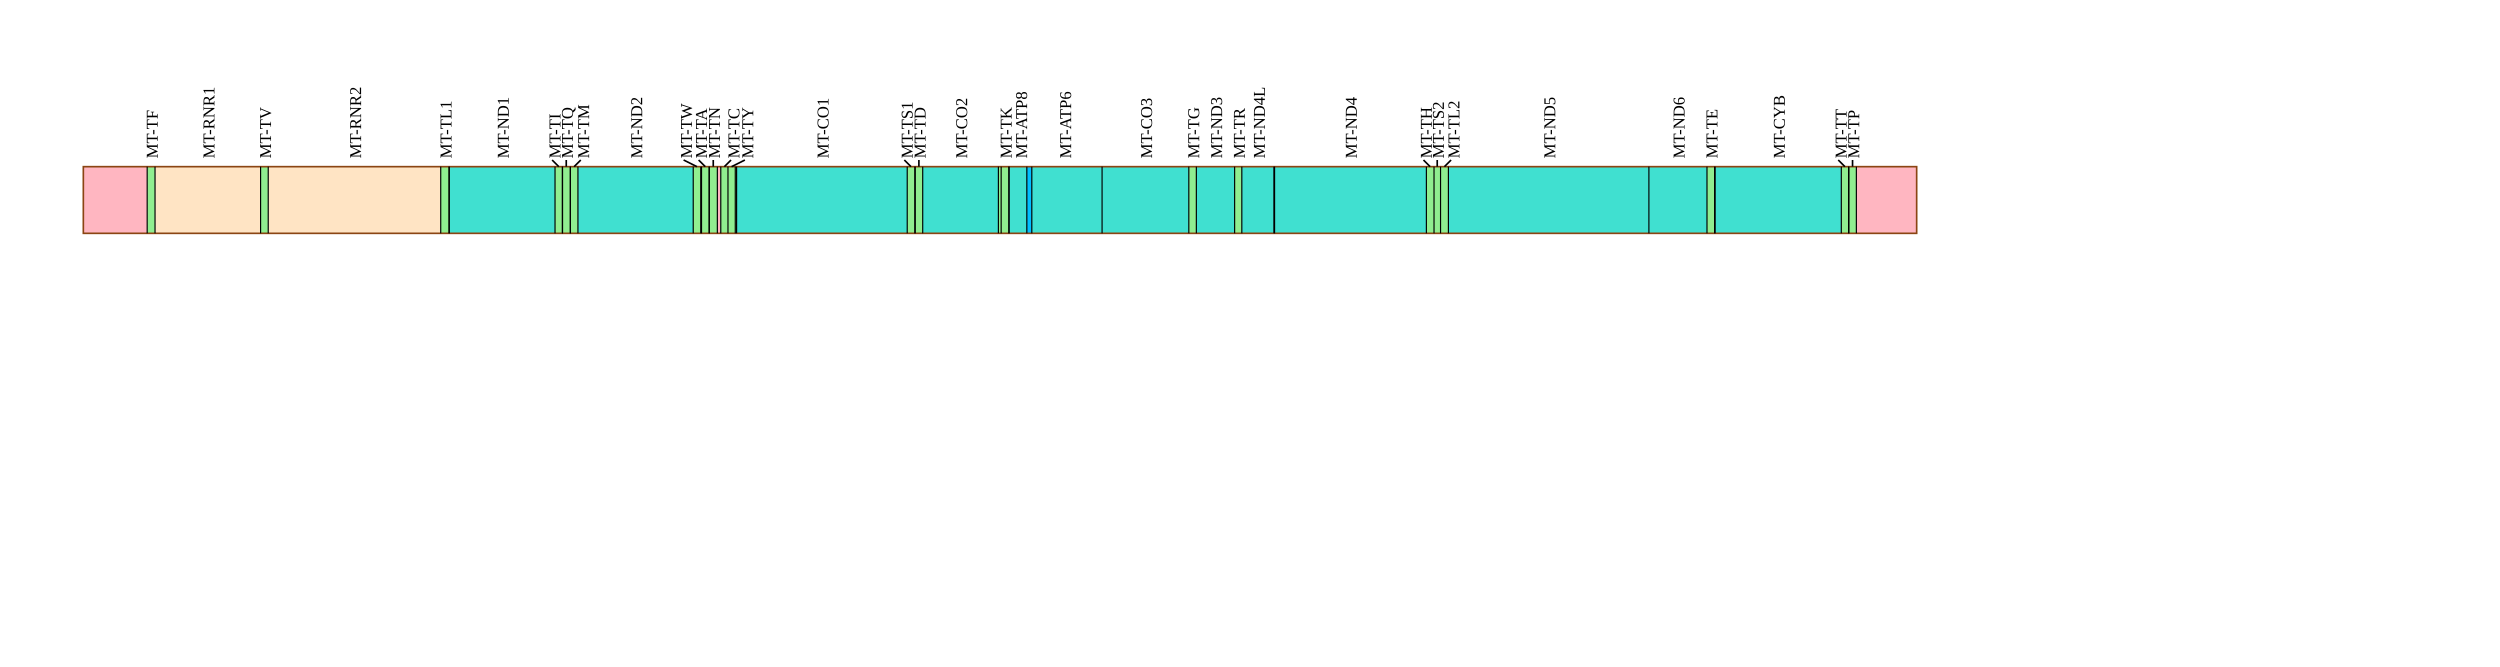
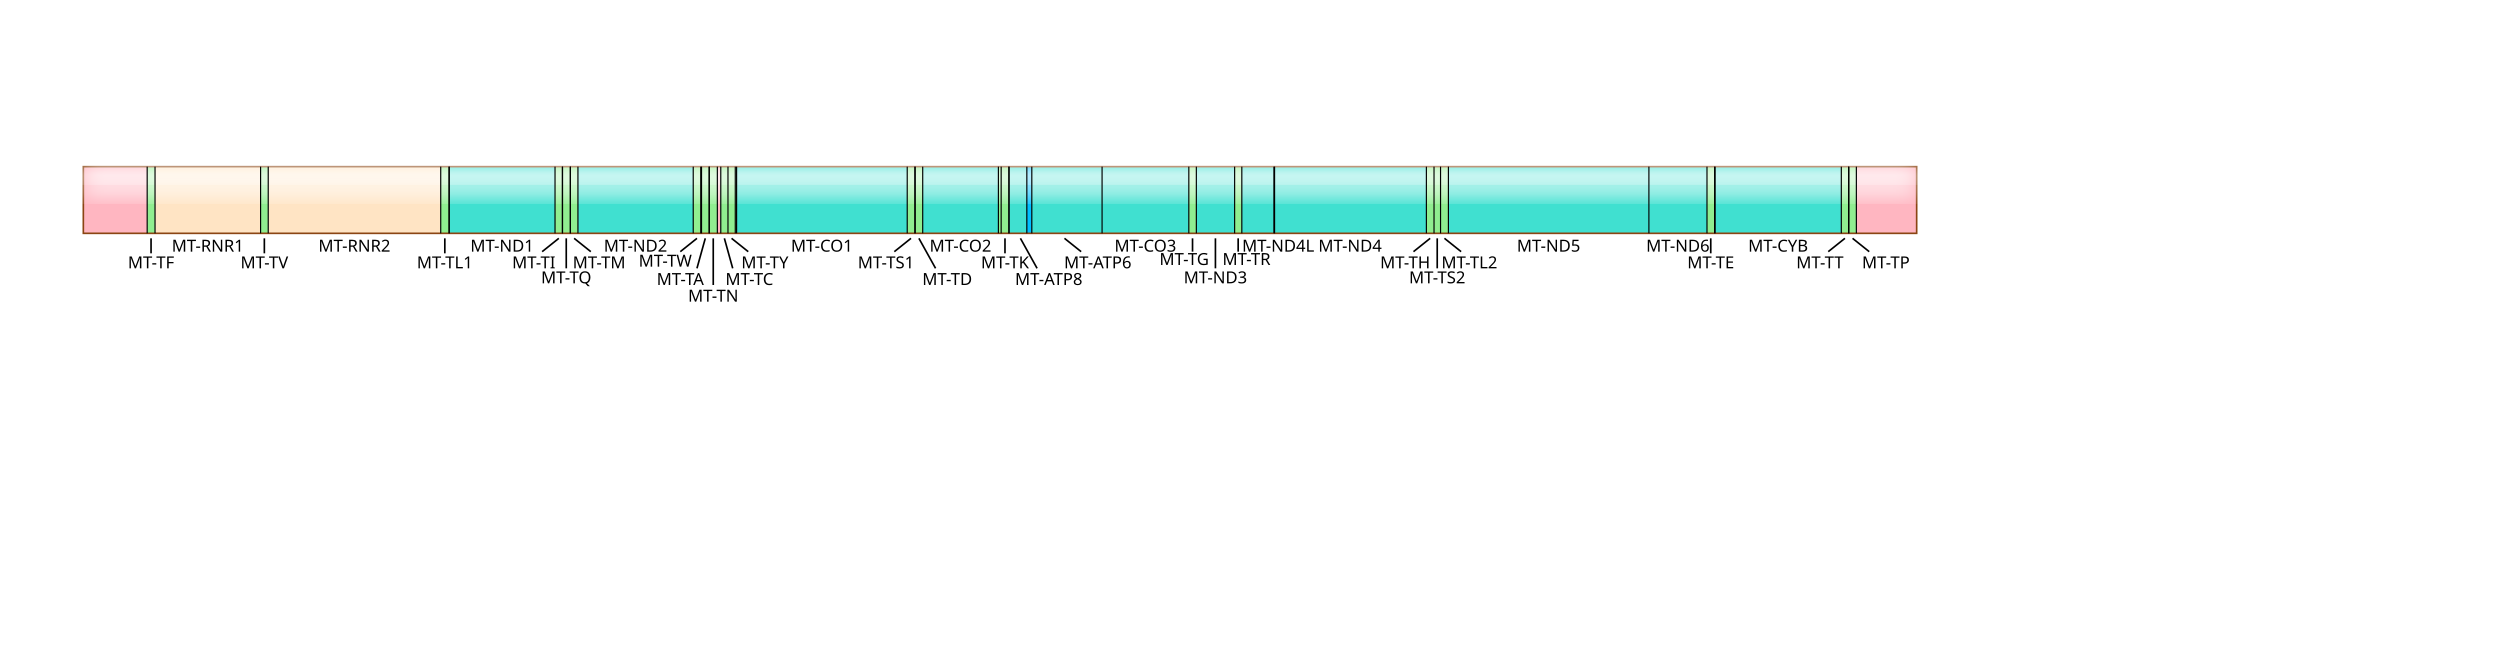
<svg xmlns="http://www.w3.org/2000/svg" id="linear" width="1500" height="400">
  <rect x="1113.818" y="100" height="40" width="36.182" style="fill:lightpink" />
  <rect x="430.409" y="100" height="40" width="2.058" style="fill:lightpink" />
  <rect x="50" y="100" height="40" width="38.306" style="fill:lightpink" />
  <rect style="fill:bisque" x="93.02" y="100" height="40" width="171.417" />
  <rect style="fill:turquoise" x="432.467" y="100" height="40" width="672.322" />
  <rect style="fill:turquoise" x="269.416" y="100" height="40" width="160.993" />
  <rect style="fill:lightgreen" x="1104.789" y="100" height="40" width="9.029" />
  <rect style="fill:lightgreen" x="1024.193" y="100" height="40" width="4.846" />
  <rect style="fill:lightgreen" x="855.83" y="100" height="40" width="13.211" />
  <rect style="fill:lightgreen" x="740.778" y="100" height="40" width="4.315" />
  <rect style="fill:lightgreen" x="713.293" y="100" height="40" width="4.514" />
  <rect style="fill:lightgreen" x="599.037" y="100" height="40" width="6.307" />
  <rect style="fill:lightgreen" x="544.333" y="100" height="40" width="9.294" />
  <rect style="fill:lightgreen" x="432.467" y="100" height="40" width="9.494" />
  <rect style="fill:lightgreen" x="415.936" y="100" height="40" width="14.473" />
  <rect style="fill:lightgreen" x="333.016" y="100" height="40" width="13.743" />
  <rect style="fill:lightgreen" x="264.437" y="100" height="40" width="5.112" />
  <rect style="fill:lightgreen" x="156.355" y="100" height="40" width="4.581" />
  <rect style="fill:lightgreen" x="88.306" y="100" height="40" width="4.714" />
  <rect x="764.346" y="100" height="40" width="0.398" style="fill:deepskyblue" />
  <rect x="616.099" y="100" height="40" width="2.988" style="fill:deepskyblue" />
  <rect x="337.398" y="100" height="40" width="0.133" style="fill:deepskyblue" />
-   <rect x="50" y="100" height="40" width="1100" stroke="saddlebrown" stroke-width="1" fill="none" />
+   <rect x="50" y="100" height="40" width="1100" stroke="saddlebrown" strokewidth="1" fill="none" />
+   <rect x="50" y="100" height="20" width="1100" stroke="none" fill="#FFFFFF90" filter="url(#blurMe)" />
+   <rect x="50" y="100" height="10" width="1100" stroke="none" fill="#FFFFFFD0" filter="url(#blurMe)" />
+   <filter id="blurMe">
+     <feGaussianBlur in="SourceGraphic" stdDeviation="6" />
+   </filter>
  <line style="stroke:black;stroke-width:0.7" x1="88.306" y1="100" x2="88.306" y2="140" />
  <line style="stroke:black;stroke-width:0.7" x1="93.02" y1="100" x2="93.02" y2="140" />
  <line style="stroke:black;stroke-width:0.7" x1="156.355" y1="100" x2="156.355" y2="140" />
  <line style="stroke:black;stroke-width:0.7" x1="160.936" y1="100" x2="160.936" y2="140" />
  <line style="stroke:black;stroke-width:0.7" x1="264.437" y1="100" x2="264.437" y2="140" />
  <line style="stroke:black;stroke-width:0.7" x1="269.416" y1="100" x2="269.416" y2="140" />
  <line style="stroke:black;stroke-width:0.7" x1="269.549" y1="100" x2="269.549" y2="140" />
  <line style="stroke:black;stroke-width:0.7" x1="333.016" y1="100" x2="333.016" y2="140" />
  <line style="stroke:black;stroke-width:0.7" x1="337.531" y1="100" x2="337.531" y2="140" />
  <line style="stroke:black;stroke-width:0.7" x1="337.398" y1="100" x2="337.398" y2="140" />
  <line style="stroke:black;stroke-width:0.7" x1="342.178" y1="100" x2="342.178" y2="140" />
  <line style="stroke:black;stroke-width:0.7" x1="342.245" y1="100" x2="342.245" y2="140" />
  <line style="stroke:black;stroke-width:0.7" x1="346.759" y1="100" x2="346.759" y2="140" />
  <line style="stroke:black;stroke-width:0.7" x1="415.936" y1="100" x2="415.936" y2="140" />
  <line style="stroke:black;stroke-width:0.7" x1="420.451" y1="100" x2="420.451" y2="140" />
  <line style="stroke:black;stroke-width:0.7" x1="420.916" y1="100" x2="420.916" y2="140" />
  <line style="stroke:black;stroke-width:0.7" x1="425.496" y1="100" x2="425.496" y2="140" />
  <line style="stroke:black;stroke-width:0.7" x1="425.563" y1="100" x2="425.563" y2="140" />
  <line style="stroke:black;stroke-width:0.7" x1="430.409" y1="100" x2="430.409" y2="140" />
  <line style="stroke:black;stroke-width:0.7" x1="432.467" y1="100" x2="432.467" y2="140" />
  <line style="stroke:black;stroke-width:0.7" x1="436.783" y1="100" x2="436.783" y2="140" />
  <line style="stroke:black;stroke-width:0.7" x1="441.164" y1="100" x2="441.164" y2="140" />
  <line style="stroke:black;stroke-width:0.7" x1="441.961" y1="100" x2="441.961" y2="140" />
  <line style="stroke:black;stroke-width:0.7" x1="544.333" y1="100" x2="544.333" y2="140" />
  <line style="stroke:black;stroke-width:0.7" x1="548.914" y1="100" x2="548.914" y2="140" />
  <line style="stroke:black;stroke-width:0.7" x1="549.113" y1="100" x2="549.113" y2="140" />
  <line style="stroke:black;stroke-width:0.7" x1="553.627" y1="100" x2="553.627" y2="140" />
  <line style="stroke:black;stroke-width:0.7" x1="599.037" y1="100" x2="599.037" y2="140" />
  <line style="stroke:black;stroke-width:0.7" x1="600.697" y1="100" x2="600.697" y2="140" />
  <line style="stroke:black;stroke-width:0.7" x1="605.344" y1="100" x2="605.344" y2="140" />
  <line style="stroke:black;stroke-width:0.7" x1="605.411" y1="100" x2="605.411" y2="140" />
  <line style="stroke:black;stroke-width:0.7" x1="619.087" y1="100" x2="619.087" y2="140" />
  <line style="stroke:black;stroke-width:0.7" x1="616.099" y1="100" x2="616.099" y2="140" />
  <line style="stroke:black;stroke-width:0.7" x1="661.244" y1="100" x2="661.244" y2="140" />
  <line style="stroke:black;stroke-width:0.7" x1="713.293" y1="100" x2="713.293" y2="140" />
  <line style="stroke:black;stroke-width:0.7" x1="717.807" y1="100" x2="717.807" y2="140" />
  <line style="stroke:black;stroke-width:0.7" x1="740.778" y1="100" x2="740.778" y2="140" />
  <line style="stroke:black;stroke-width:0.7" x1="745.093" y1="100" x2="745.093" y2="140" />
  <line style="stroke:black;stroke-width:0.7" x1="764.744" y1="100" x2="764.744" y2="140" />
  <line style="stroke:black;stroke-width:0.7" x1="764.346" y1="100" x2="764.346" y2="140" />
  <line style="stroke:black;stroke-width:0.7" x1="855.83" y1="100" x2="855.83" y2="140" />
  <line style="stroke:black;stroke-width:0.7" x1="860.411" y1="100" x2="860.411" y2="140" />
  <line style="stroke:black;stroke-width:0.7" x1="864.328" y1="100" x2="864.328" y2="140" />
  <line style="stroke:black;stroke-width:0.7" x1="869.042" y1="100" x2="869.042" y2="140" />
  <line style="stroke:black;stroke-width:0.7" x1="989.339" y1="100" x2="989.339" y2="140" />
  <line style="stroke:black;stroke-width:0.7" x1="1024.193" y1="100" x2="1024.193" y2="140" />
  <line style="stroke:black;stroke-width:0.7" x1="1028.774" y1="100" x2="1028.774" y2="140" />
  <line style="stroke:black;stroke-width:0.7" x1="1029.039" y1="100" x2="1029.039" y2="140" />
  <line style="stroke:black;stroke-width:0.7" x1="1104.789" y1="100" x2="1104.789" y2="140" />
  <line style="stroke:black;stroke-width:0.7" x1="1109.171" y1="100" x2="1109.171" y2="140" />
  <line style="stroke:black;stroke-width:0.7" x1="1109.304" y1="100" x2="1109.304" y2="140" />
  <line style="stroke:black;stroke-width:0.7" x1="1113.818" y1="100" x2="1113.818" y2="140" />
-   <text x="90.63" y="91" text-anchor="start" style="fill: black; font-size:10" alignment-base="middle" transform="rotate(270,94.63009,91)">MT-TF</text>
-   <text x="124.654" y="91" text-anchor="start" style="fill: black; font-size:10" alignment-base="middle" transform="rotate(270,128.6545,91)">MT-RNR1</text>
-   <text x="158.612" y="91" text-anchor="start" style="fill: black; font-size:10" alignment-base="middle" transform="rotate(270,162.6125,91)">MT-TV</text>
-   <text x="212.653" y="91" text-anchor="start" style="fill: black; font-size:10" alignment-base="middle" transform="rotate(270,216.6531,91)">MT-RNR2</text>
-   <text x="266.893" y="91" text-anchor="start" style="fill: black; font-size:10" alignment-base="middle" transform="rotate(270,270.893,91)">MT-TL1</text>
-   <text x="301.249" y="91" text-anchor="start" style="fill: black; font-size:10" alignment-base="middle" transform="rotate(270,305.2493,91)">MT-ND1</text>
-   <filter id="blurMe">
-     <feGaussianBlur in="SourceGraphic" stdDeviation="4" />
-   </filter>
-   <text x="335.274" y="88" text-anchor="start" style="fill: black; font-size:10" alignment-base="middle" transform="rotate(270,339.2737,91)">MT-TI</text>
-   <line x1="335.274" y1="100" x2="331.274" y2="96" style="stroke:black; stroke-width:1" />
-   <text x="339.755" y="91" text-anchor="start" style="fill: black; font-size:10" alignment-base="middle" transform="rotate(270,343.755,91)">MT-TQ</text>
-   <line x1="339.755" y1="100" x2="339.755" y2="96" stroke="black" stroke-width="1" />
-   <text x="344.469" y="96" text-anchor="start" style="fill: black; font-size:10" alignment-base="middle" transform="rotate(270,348.4686,91)">MT-TM</text>
-   <text x="381.315" y="91" text-anchor="start" style="fill: black; font-size:10" alignment-base="middle" transform="rotate(270,385.3145,91)">MT-ND2</text>
-   <line x1="344.469" y1="100" x2="348.469" y2="96" style="stroke:black; stroke-width:1" />
-   <text x="418.16" y="84" text-anchor="start" style="fill: black; font-size:10" alignment-base="middle" transform="rotate(270,422.1604,91)">MT-TW</text>
-   <line x1="418.16" y1="100" x2="410.16" y2="96" style="stroke:black; stroke-width:1" />
-   <text x="423.173" y="88" text-anchor="start" style="fill: black; font-size:10" alignment-base="middle" transform="rotate(270,427.1728,91)">MT-TA</text>
-   <line x1="423.173" y1="100" x2="419.173" y2="96" style="stroke:black; stroke-width:1" />
-   <text x="427.953" y="91" text-anchor="start" style="fill: black; font-size:10" alignment-base="middle" transform="rotate(270,431.9528,91)">MT-TN</text>
-   <line x1="427.953" y1="100" x2="427.953" y2="96" stroke="black" stroke-width="1" />
-   <text x="434.625" y="96" text-anchor="start" style="fill: black; font-size:10" alignment-base="middle" transform="rotate(270,438.6249,91)">MT-TC</text>
-   <line x1="434.625" y1="100" x2="438.625" y2="96" style="stroke:black; stroke-width:1" />
-   <text x="438.94" y="100" text-anchor="start" style="fill: black; font-size:10" alignment-base="middle" transform="rotate(270,442.9402,91)">MT-TY</text>
-   <text x="493.114" y="91" text-anchor="start" style="fill: black; font-size:10" alignment-base="middle" transform="rotate(270,497.1136,91)">MT-CO1</text>
-   <line x1="438.94" y1="100" x2="446.94" y2="96" style="stroke:black; stroke-width:1" />
-   <text x="546.59" y="88" text-anchor="start" style="fill: black; font-size:10" alignment-base="middle" transform="rotate(270,550.59,91)">MT-TS1</text>
-   <line x1="546.59" y1="100" x2="542.59" y2="96" style="stroke:black; stroke-width:1" />
-   <text x="551.337" y="91" text-anchor="start" style="fill: black; font-size:10" alignment-base="middle" transform="rotate(270,555.3368,91)">MT-TD</text>
-   <text x="576.299" y="91" text-anchor="start" style="fill: black; font-size:10" alignment-base="middle" transform="rotate(270,580.2991,91)">MT-CO2</text>
-   <text x="602.988" y="91" text-anchor="start" style="fill: black; font-size:10" alignment-base="middle" transform="rotate(270,606.9875,91)">MT-TK</text>
-   <text x="612.249" y="91" text-anchor="start" style="fill: black; font-size:10" alignment-base="middle" transform="rotate(270,616.2488,91)">MT-ATP8</text>
-   <text x="638.672" y="91" text-anchor="start" style="fill: black; font-size:10" alignment-base="middle" transform="rotate(270,642.6716,91)">MT-ATP6</text>
-   <text x="687.235" y="91" text-anchor="start" style="fill: black; font-size:10" alignment-base="middle" transform="rotate(270,691.2352,91)">MT-CO3</text>
-   <text x="715.517" y="91" text-anchor="start" style="fill: black; font-size:10" alignment-base="middle" transform="rotate(270,719.5169,91)">MT-TG</text>
-   <text x="729.259" y="91" text-anchor="start" style="fill: black; font-size:10" alignment-base="middle" transform="rotate(270,733.2595,91)">MT-ND3</text>
-   <text x="742.902" y="91" text-anchor="start" style="fill: black; font-size:10" alignment-base="middle" transform="rotate(270,746.9024,91)">MT-TR</text>
-   <text x="754.919" y="91" text-anchor="start" style="fill: black; font-size:10" alignment-base="middle" transform="rotate(270,758.9188,91)">MT-ND4L</text>
-   <text x="810.055" y="91" text-anchor="start" style="fill: black; font-size:10" alignment-base="middle" transform="rotate(270,814.0549,91)">MT-ND4</text>
-   <line x1="551.337" y1="100" x2="551.337" y2="96" stroke="black" stroke-width="1" />
-   <text x="858.087" y="88" text-anchor="start" style="fill: black; font-size:10" alignment-base="middle" transform="rotate(270,862.0874,91)">MT-TH</text>
-   <line x1="858.087" y1="100" x2="854.087" y2="96" style="stroke:black; stroke-width:1" />
-   <text x="862.336" y="91" text-anchor="start" style="fill: black; font-size:10" alignment-base="middle" transform="rotate(270,866.3363,91)">MT-TS2</text>
-   <line x1="862.336" y1="100" x2="862.336" y2="96" stroke="black" stroke-width="1" />
-   <text x="866.652" y="96" text-anchor="start" style="fill: black; font-size:10" alignment-base="middle" transform="rotate(270,870.6516,91)">MT-TL2</text>
-   <text x="929.157" y="91" text-anchor="start" style="fill: black; font-size:10" alignment-base="middle" transform="rotate(270,933.1569,91)">MT-ND5</text>
-   <text x="1006.732" y="91" text-anchor="start" style="fill: black; font-size:10" alignment-base="middle" transform="rotate(270,1010.732,91)">MT-ND6</text>
-   <text x="1026.45" y="91" text-anchor="start" style="fill: black; font-size:10" alignment-base="middle" transform="rotate(270,1030.45,91)">MT-TE</text>
-   <text x="1066.881" y="91" text-anchor="start" style="fill: black; font-size:10" alignment-base="middle" transform="rotate(270,1070.881,91)">MT-CYB</text>
-   <line x1="866.652" y1="100" x2="870.652" y2="96" style="stroke:black; stroke-width:1" />
-   <text x="1106.947" y="88" text-anchor="start" style="fill: black; font-size:10" alignment-base="middle" transform="rotate(270,1110.947,91)">MT-TT</text>
-   <line x1="1106.947" y1="100" x2="1102.947" y2="96" style="stroke:black; stroke-width:1" />
-   <text x="1111.528" y="91" text-anchor="start" style="fill: black; font-size:10" alignment-base="middle" transform="rotate(270,1115.528,91)">MT-TP</text>
-   <line x1="1111.528" y1="100" x2="1111.528" y2="96" stroke="black" stroke-width="1" />
+   <text x="90.63" y="161" text-anchor="middle" style="fill: black; font-size:10; font-family:sans-serif" alignment-base="middle">MT-TF</text>
+   <text x="124.654" y="151" text-anchor="middle" style="fill: black; font-size:10; font-family:sans-serif" alignment-base="middle">MT-RNR1</text>
+   <line x1="90.63" y1="143" x2="90.63" y2="152" style="stroke:black; stroke-width:1" />
+   <text x="158.612" y="161" text-anchor="middle" style="fill: black; font-size:10; font-family:sans-serif" alignment-base="middle">MT-TV</text>
+   <text x="212.653" y="151" text-anchor="middle" style="fill: black; font-size:10; font-family:sans-serif" alignment-base="middle">MT-RNR2</text>
+   <line x1="158.612" y1="143" x2="158.612" y2="152" style="stroke:black; stroke-width:1" />
+   <text x="266.893" y="161" text-anchor="middle" style="fill: black; font-size:10; font-family:sans-serif" alignment-base="middle">MT-TL1</text>
+   <text x="301.249" y="151" text-anchor="middle" style="fill: black; font-size:10; font-family:sans-serif" alignment-base="middle">MT-ND1</text>
+   <line x1="266.893" y1="143" x2="266.893" y2="152" style="stroke:black; stroke-width:1" />
+   <text x="320.274" y="161" text-anchor="middle" style="fill: black; font-size:10; font-family:sans-serif" alignment-base="middle">MT-TI</text>
+   <line x1="335.274" y1="143" x2="325.274" y2="151" style="stroke:black; stroke-width:1" />
+   <text x="339.755" y="170" text-anchor="middle" style="fill: black; font-size:10; font-family:sans-serif" alignment-base="middle">MT-TQ</text>
+   <line x1="339.755" y1="143" x2="339.755" y2="161" style="stroke:black; stroke-width:1" />
+   <text x="359.469" y="161" text-anchor="middle" style="fill: black; font-size:10; font-family:sans-serif" alignment-base="middle">MT-TM</text>
+   <text x="381.315" y="151" text-anchor="middle" style="fill: black; font-size:10; font-family:sans-serif" alignment-base="middle">MT-ND2</text>
+   <line x1="344.469" y1="143" x2="354.469" y2="151" style="stroke:black; stroke-width:1" />
+   <text x="399.16" y="160" text-anchor="middle" style="fill: black; font-size:10; font-family:sans-serif" alignment-base="middle">MT-TW</text>
+   <line x1="418.16" y1="143" x2="408.16" y2="151" style="stroke:black; stroke-width:1" />
+   <text x="408.173" y="171" text-anchor="middle" style="fill: black; font-size:10; font-family:sans-serif" alignment-base="middle">MT-TA</text>
+   <line x1="423.173" y1="143" x2="418.173" y2="161" style="stroke:black; stroke-width:1" />
+   <text x="427.953" y="181" text-anchor="middle" style="fill: black; font-size:10; font-family:sans-serif" alignment-base="middle">MT-TN</text>
+   <line x1="427.953" y1="143" x2="427.953" y2="171" style="stroke:black; stroke-width:1" />
+   <text x="449.625" y="171" text-anchor="middle" style="fill: black; font-size:10; font-family:sans-serif" alignment-base="middle">MT-TC</text>
+   <line x1="434.625" y1="143" x2="439.625" y2="161" style="stroke:black; stroke-width:1" />
+   <text x="458.94" y="161" text-anchor="middle" style="fill: black; font-size:10; font-family:sans-serif" alignment-base="middle">MT-TY</text>
+   <text x="493.114" y="151" text-anchor="middle" style="fill: black; font-size:10; font-family:sans-serif" alignment-base="middle">MT-CO1</text>
+   <line x1="438.94" y1="143" x2="448.94" y2="151" style="stroke:black; stroke-width:1" />
+   <text x="531.59" y="161" text-anchor="middle" style="fill: black; font-size:10; font-family:sans-serif" alignment-base="middle">MT-TS1</text>
+   <line x1="546.59" y1="143" x2="536.59" y2="151" style="stroke:black; stroke-width:1" />
+   <text x="568.337" y="171" text-anchor="middle" style="fill: black; font-size:10; font-family:sans-serif" alignment-base="middle">MT-TD</text>
+   <text x="576.299" y="151" text-anchor="middle" style="fill: black; font-size:10; font-family:sans-serif" alignment-base="middle">MT-CO2</text>
+   <line x1="551.337" y1="143" x2="561.337" y2="161" style="stroke:black; stroke-width:1" />
+   <text x="602.988" y="161" text-anchor="middle" style="fill: black; font-size:10; font-family:sans-serif" alignment-base="middle">MT-TK</text>
+   <line x1="602.988" y1="143" x2="602.988" y2="152" style="stroke:black; stroke-width:1" />
+   <text x="629.249" y="171" text-anchor="middle" style="fill: black; font-size:10; font-family:sans-serif" alignment-base="middle">MT-ATP8</text>
+   <line x1="612.249" y1="143" x2="622.249" y2="161" style="stroke:black; stroke-width:1" />
+   <text x="658.672" y="161" text-anchor="middle" style="fill: black; font-size:10; font-family:sans-serif" alignment-base="middle">MT-ATP6</text>
+   <text x="687.235" y="151" text-anchor="middle" style="fill: black; font-size:10; font-family:sans-serif" alignment-base="middle">MT-CO3</text>
+   <line x1="638.672" y1="143" x2="648.672" y2="151" style="stroke:black; stroke-width:1" />
+   <text x="710.517" y="159" text-anchor="middle" style="fill: black; font-size:10; font-family:sans-serif" alignment-base="middle">MT-TG</text>
+   <line x1="715.517" y1="143" x2="715.517" y2="151" style="stroke:black; stroke-width:1" />
+   <text x="729.259" y="170" text-anchor="middle" style="fill: black; font-size:10; font-family:sans-serif" alignment-base="middle">MT-ND3</text>
+   <line x1="729.259" y1="143" x2="729.259" y2="161" style="stroke:black; stroke-width:1" />
+   <text x="747.902" y="159" text-anchor="middle" style="fill: black; font-size:10; font-family:sans-serif" alignment-base="middle">MT-TR</text>
+   <text x="766.919" y="151" text-anchor="middle" style="fill: black; font-size:10; font-family:sans-serif" alignment-base="middle">MT-ND4L</text>
+   <text x="810.055" y="151" text-anchor="middle" style="fill: black; font-size:10; font-family:sans-serif" alignment-base="middle">MT-ND4</text>
+   <line x1="742.902" y1="143" x2="742.902" y2="151" style="stroke:black; stroke-width:1" />
+   <text x="843.087" y="161" text-anchor="middle" style="fill: black; font-size:10; font-family:sans-serif" alignment-base="middle">MT-TH</text>
+   <line x1="858.087" y1="143" x2="848.087" y2="151" style="stroke:black; stroke-width:1" />
+   <text x="862.336" y="170" text-anchor="middle" style="fill: black; font-size:10; font-family:sans-serif" alignment-base="middle">MT-TS2</text>
+   <line x1="862.336" y1="143" x2="862.336" y2="161" style="stroke:black; stroke-width:1" />
+   <text x="881.652" y="161" text-anchor="middle" style="fill: black; font-size:10; font-family:sans-serif" alignment-base="middle">MT-TL2</text>
+   <text x="929.157" y="151" text-anchor="middle" style="fill: black; font-size:10; font-family:sans-serif" alignment-base="middle">MT-ND5</text>
+   <text x="1006.732" y="151" text-anchor="middle" style="fill: black; font-size:10; font-family:sans-serif" alignment-base="middle">MT-ND6</text>
+   <line x1="866.652" y1="143" x2="876.652" y2="151" style="stroke:black; stroke-width:1" />
+   <text x="1026.45" y="161" text-anchor="middle" style="fill: black; font-size:10; font-family:sans-serif" alignment-base="middle">MT-TE</text>
+   <text x="1066.881" y="151" text-anchor="middle" style="fill: black; font-size:10; font-family:sans-serif" alignment-base="middle">MT-CYB</text>
+   <line x1="1026.45" y1="143" x2="1026.45" y2="152" style="stroke:black; stroke-width:1" />
+   <text x="1091.947" y="161" text-anchor="middle" style="fill: black; font-size:10; font-family:sans-serif" alignment-base="middle">MT-TT</text>
+   <line x1="1106.947" y1="143" x2="1096.947" y2="151" style="stroke:black; stroke-width:1" />
+   <text x="1131.528" y="161" text-anchor="middle" style="fill: black; font-size:10; font-family:sans-serif" alignment-base="middle">MT-TP</text>
+   <line x1="1111.528" y1="143" x2="1121.528" y2="151" style="stroke:black; stroke-width:1" />
</svg>
